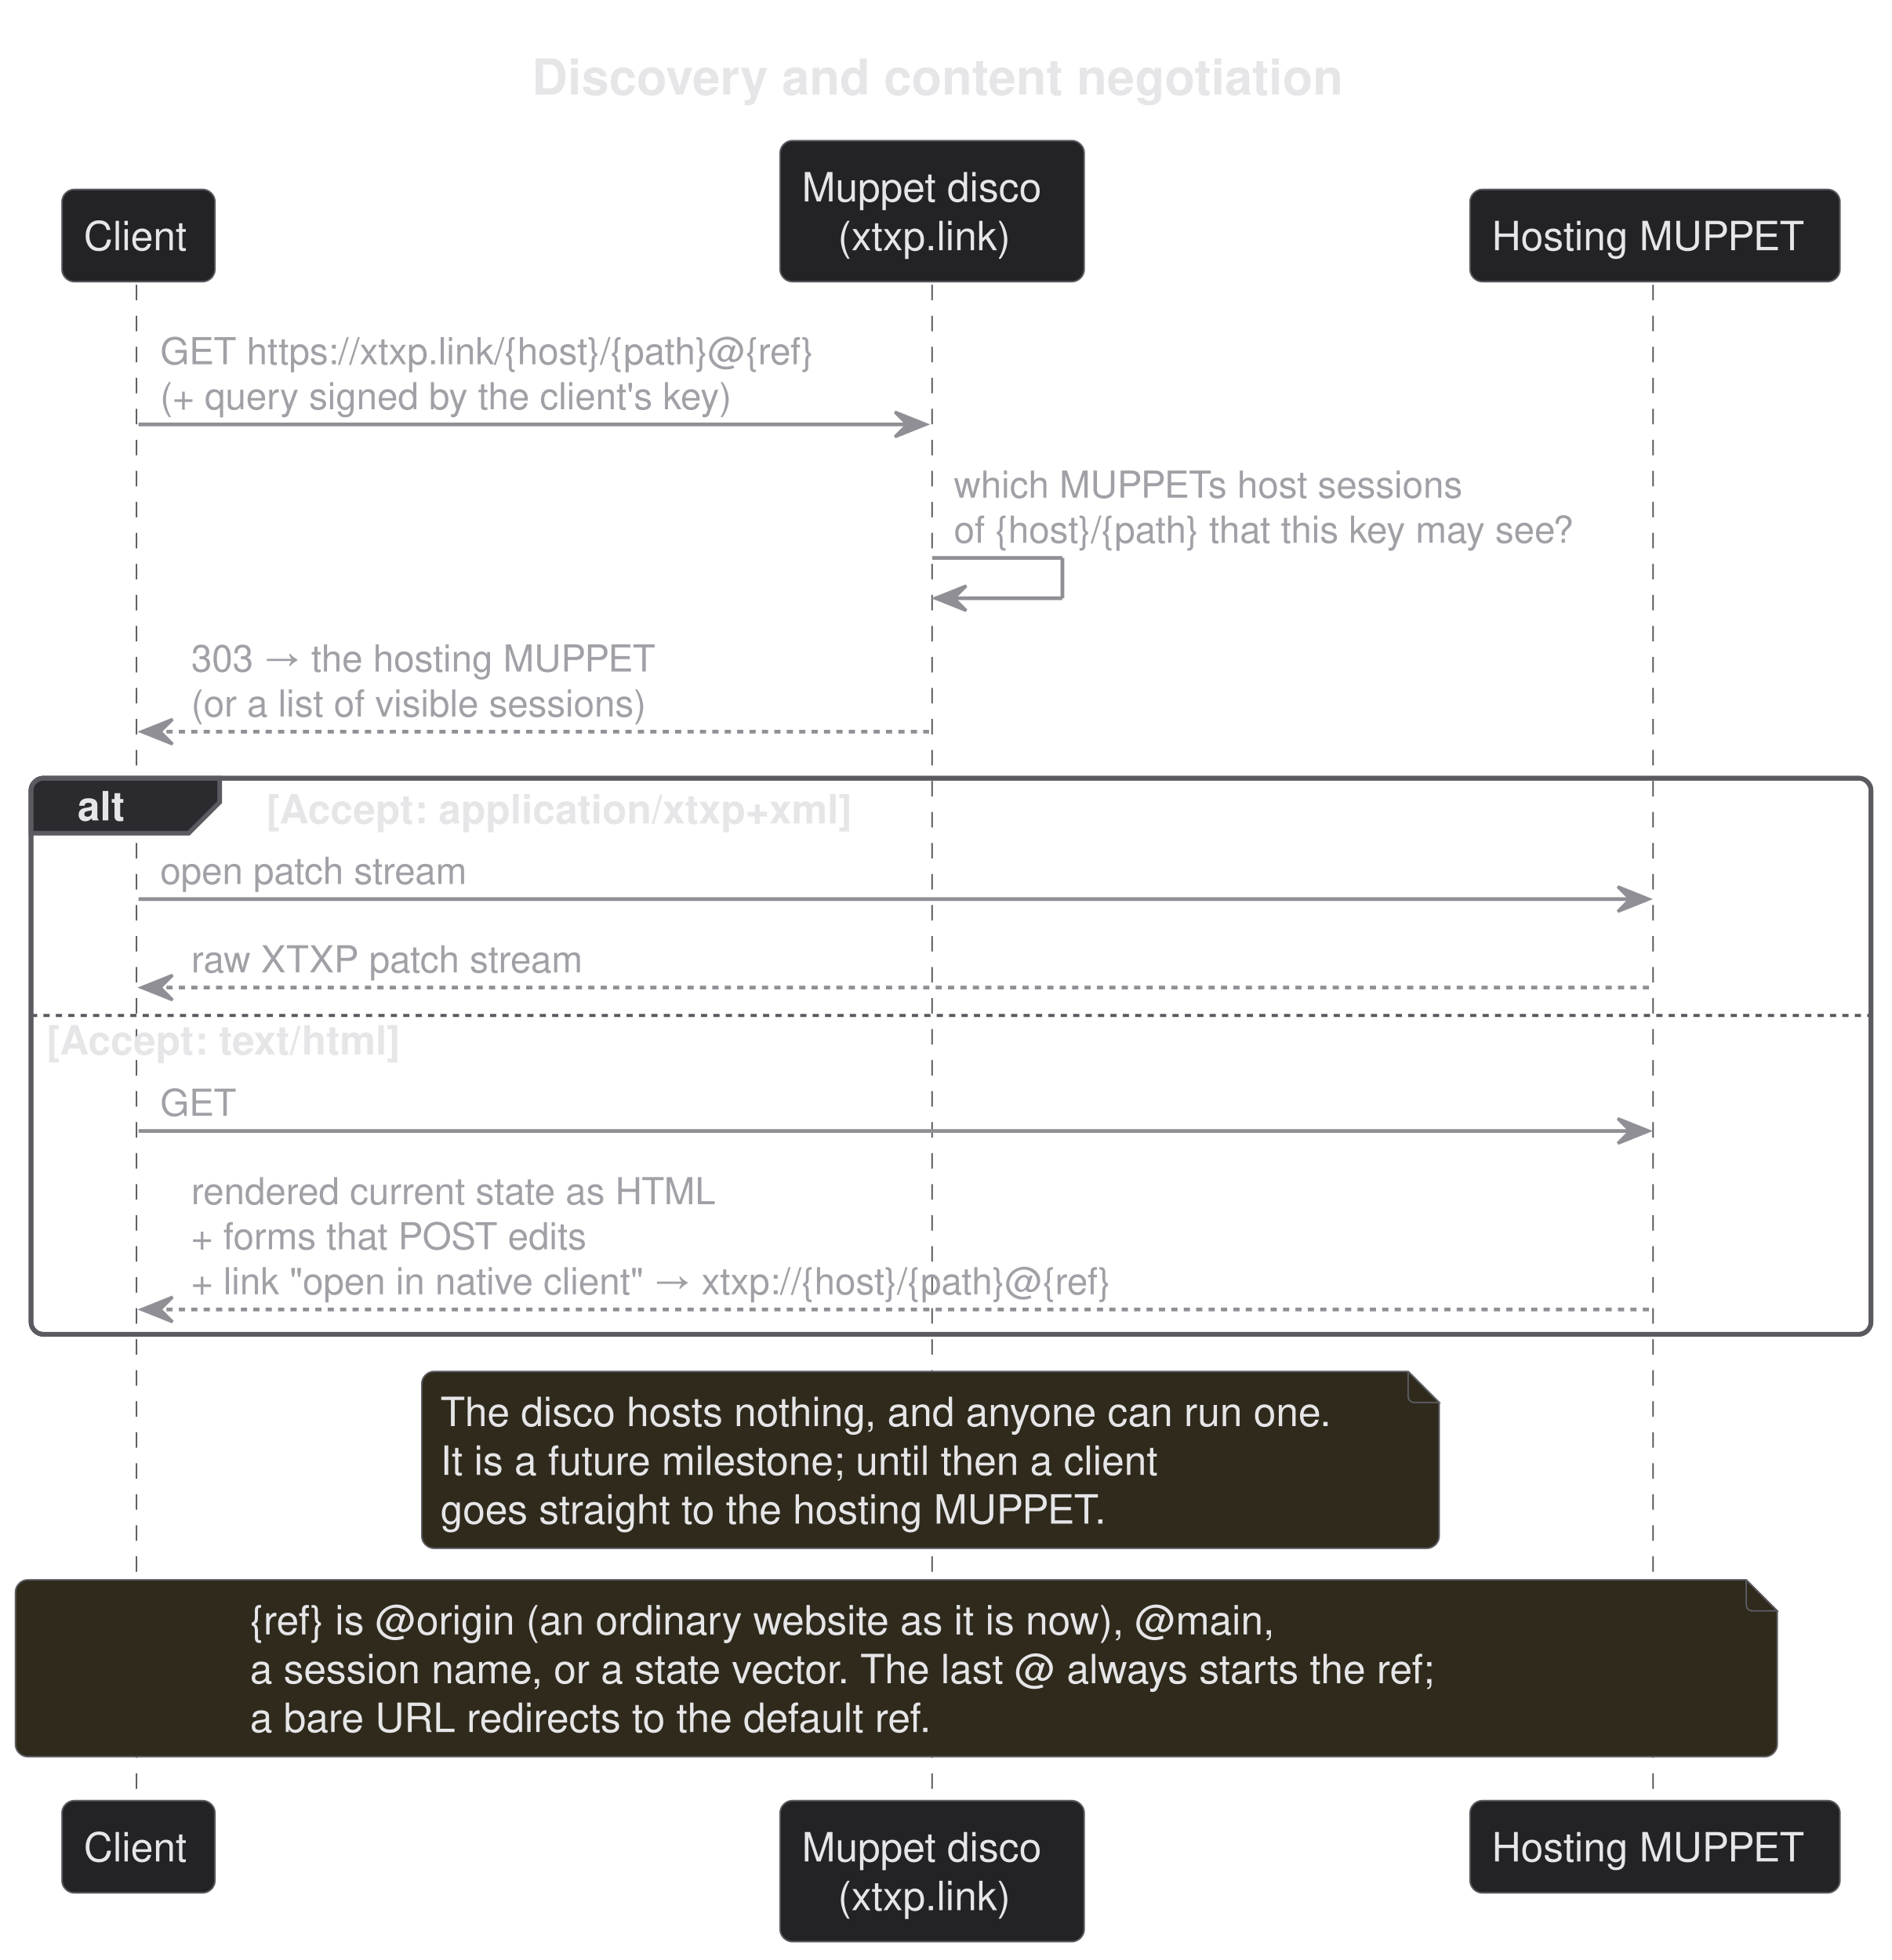
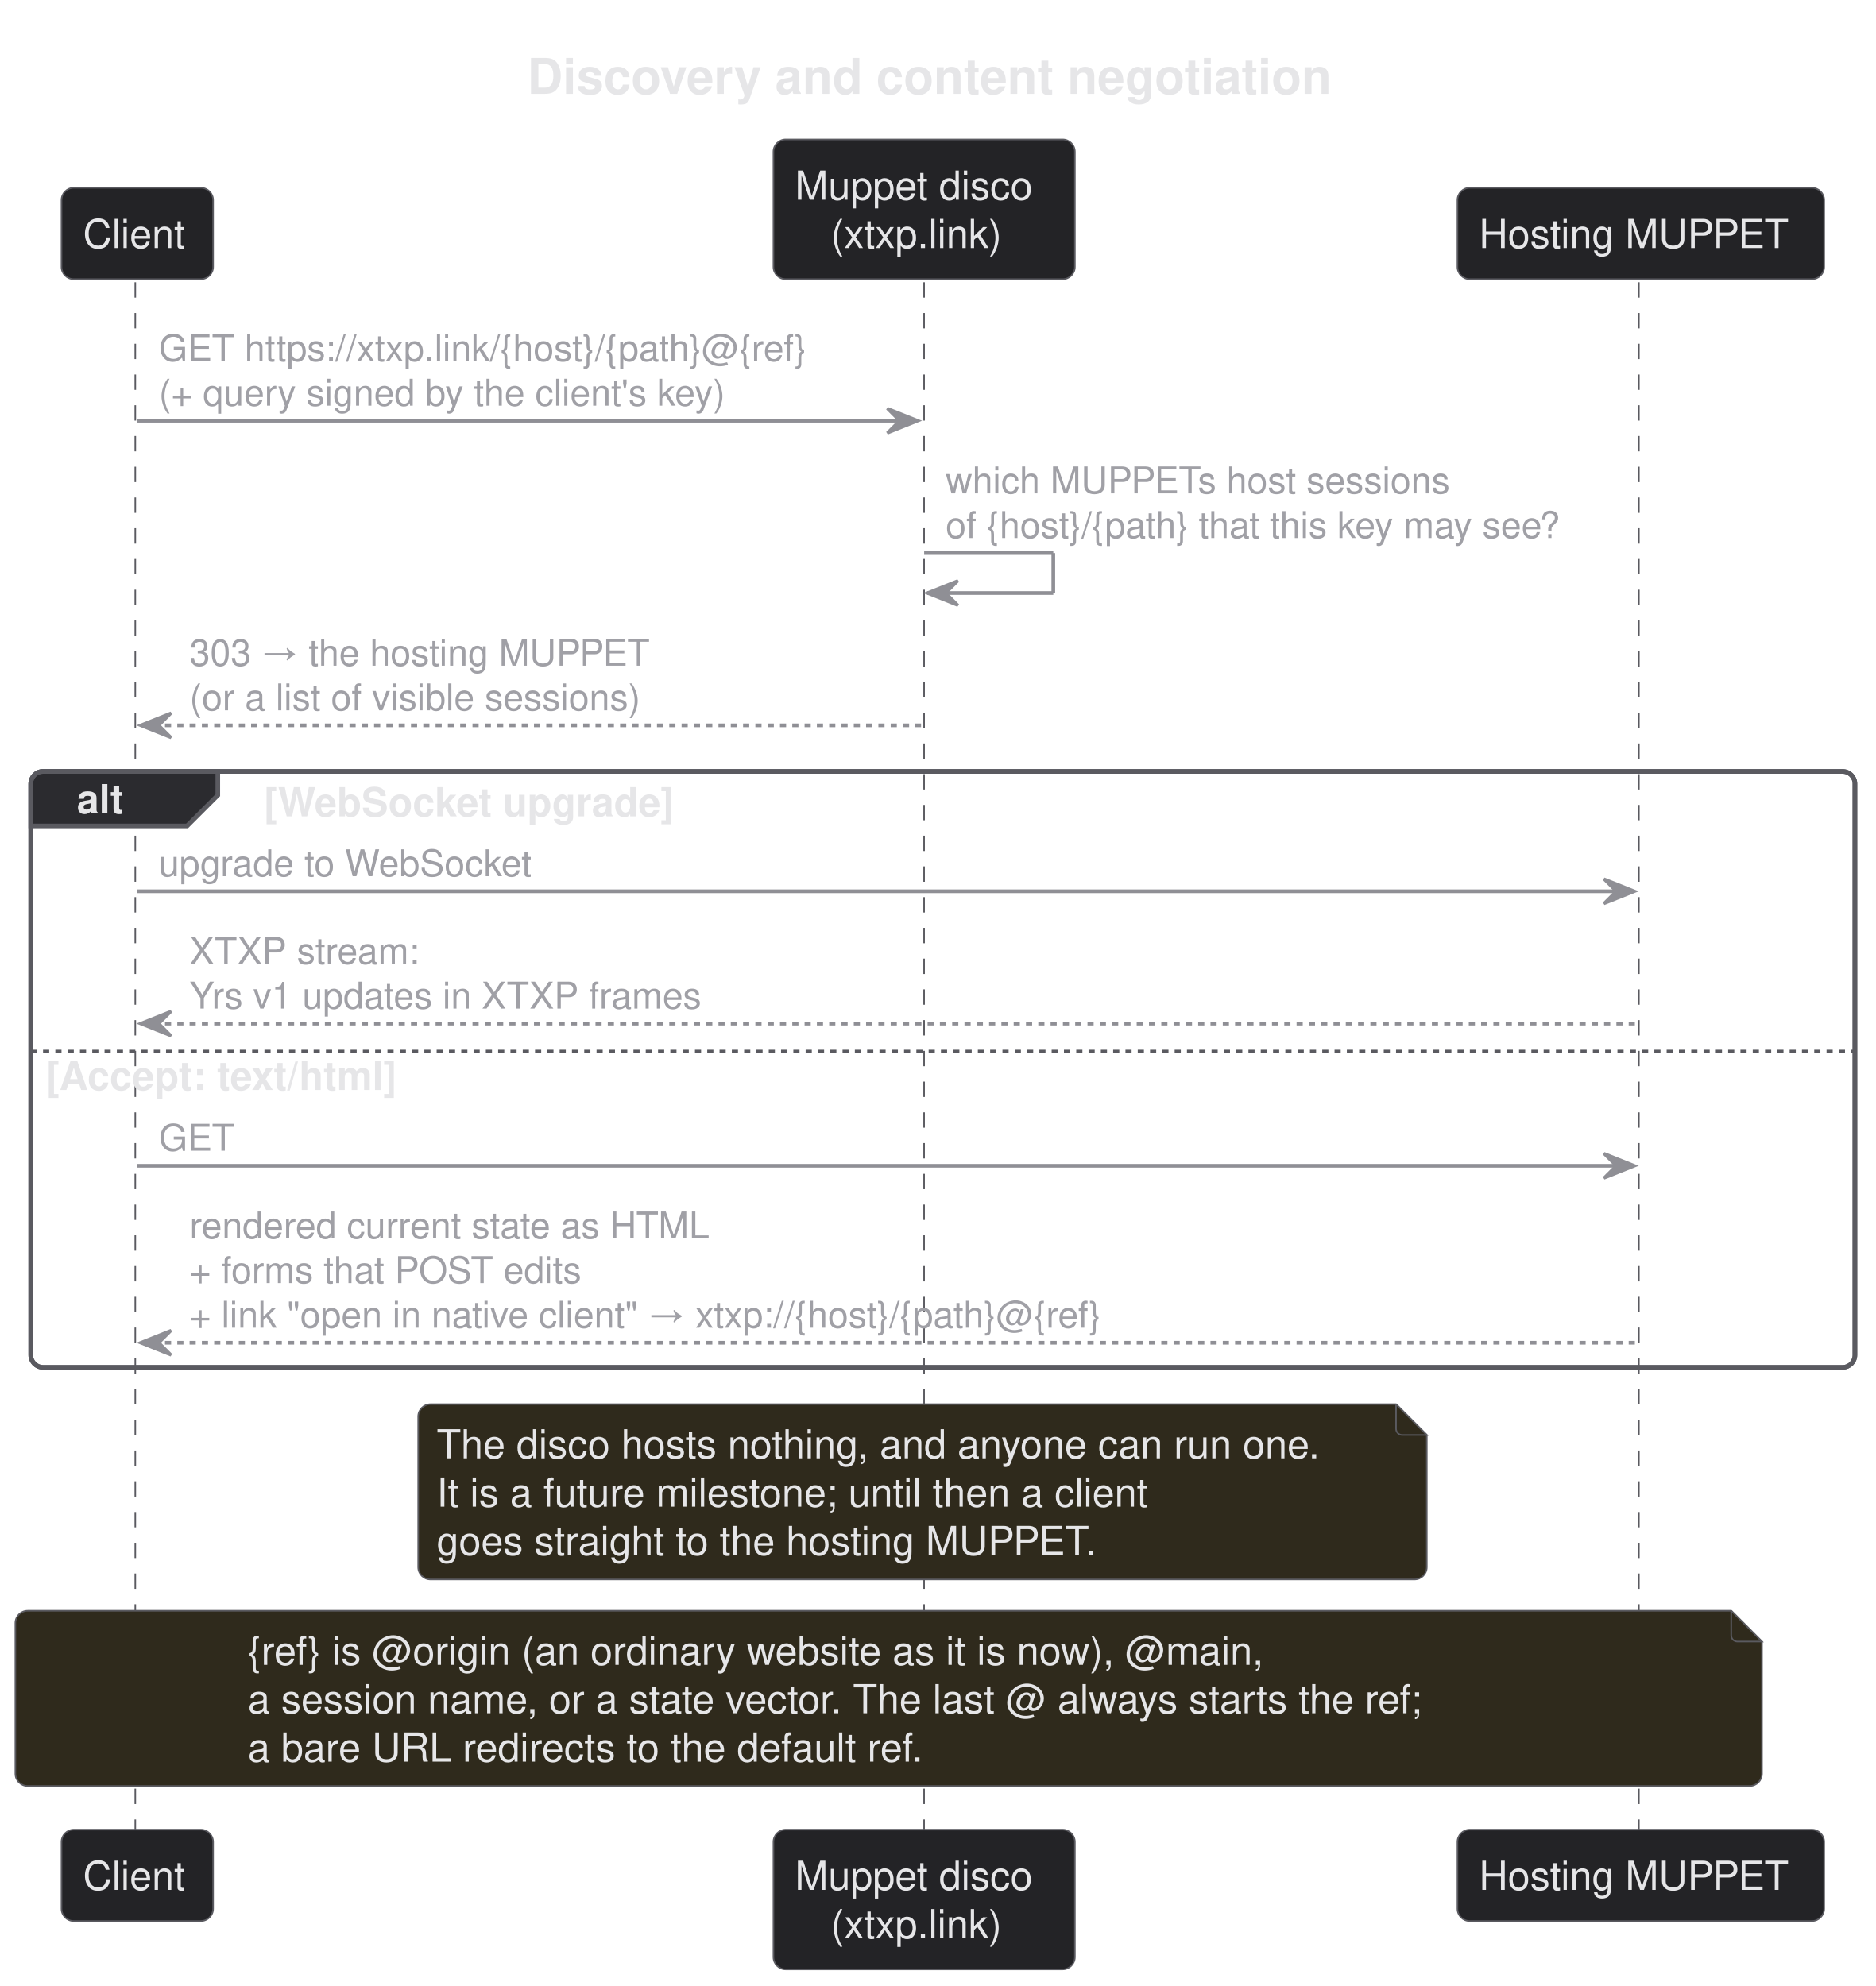
- <svg xmlns="http://www.w3.org/2000/svg" contentStyleType="text/css" data-diagram-type="SEQUENCE" height="632px" preserveAspectRatio="none" style="width:610px;height:632px;" version="1.1" viewBox="0 0 610 632" width="610px" zoomAndPan="magnify">
+ <svg xmlns="http://www.w3.org/2000/svg" contentStyleType="text/css" data-diagram-type="SEQUENCE" height="646px" preserveAspectRatio="none" style="width:610px;height:646px;" version="1.1" viewBox="0 0 610 646" width="610px" zoomAndPan="magnify">
  <defs />
  <g>
    <text fill="#E6E6E8" font-family="Helvetica" font-size="16" font-weight="bold" lengthAdjust="spacing" textLength="269.32" x="171.452" y="30.5">Discovery and content negotiation</text>
-     <rect fill="none" height="179.306" rx="4" ry="4" style="stroke:#5A5A60;stroke-width:1.5;" width="593.225" x="10" y="250.935" />
+     <rect fill="none" height="193.825" rx="4" ry="4" style="stroke:#5A5A60;stroke-width:1.5;" width="593.225" x="10" y="250.935" />
    <g>
-       <rect fill="#000000" fill-opacity="0" height="489.8" width="8" x="40.653" y="91.818" />
-       <line style="stroke:#5A5A60;stroke-width:0.5;stroke-dasharray:5,5;" x1="44" x2="44" y1="91.818" y2="581.618" />
+       <rect fill="#000000" fill-opacity="0" height="504.319" width="8" x="40.653" y="91.818" />
+       <line style="stroke:#5A5A60;stroke-width:0.5;stroke-dasharray:5,5;" x1="44" x2="44" y1="91.818" y2="596.138" />
    </g>
    <g>
-       <rect fill="#000000" fill-opacity="0" height="489.8" width="8" x="296.538" y="91.818" />
-       <line style="stroke:#5A5A60;stroke-width:0.5;stroke-dasharray:5,5;" x1="300.522" x2="300.522" y1="91.818" y2="581.618" />
+       <rect fill="#000000" fill-opacity="0" height="504.319" width="8" x="296.538" y="91.818" />
+       <line style="stroke:#5A5A60;stroke-width:0.5;stroke-dasharray:5,5;" x1="300.522" x2="300.522" y1="91.818" y2="596.138" />
    </g>
    <g>
-       <rect fill="#000000" fill-opacity="0" height="489.8" width="8" x="529.596" y="91.818" />
-       <line style="stroke:#5A5A60;stroke-width:0.5;stroke-dasharray:5,5;" x1="532.968" x2="532.968" y1="91.818" y2="581.618" />
+       <rect fill="#000000" fill-opacity="0" height="504.319" width="8" x="529.596" y="91.818" />
+       <line style="stroke:#5A5A60;stroke-width:0.5;stroke-dasharray:5,5;" x1="532.968" x2="532.968" y1="91.818" y2="596.138" />
    </g>
    <g class="participant participant-head" data-participant="c">
      <rect fill="#232326" height="29.73" rx="4" ry="4" style="stroke:#5A5A60;stroke-width:0.5;" width="49.306" x="20" y="61.089" />
      <text fill="#E6E6E8" font-family="Helvetica" font-size="13" lengthAdjust="spacing" textLength="35.306" x="27" y="80.683">Client</text>
    </g>
    <g class="participant participant-tail" data-participant="c">
-       <rect fill="#232326" height="29.73" rx="4" ry="4" style="stroke:#5A5A60;stroke-width:0.5;" width="49.306" x="20" y="580.618" />
-       <text fill="#E6E6E8" font-family="Helvetica" font-size="13" lengthAdjust="spacing" textLength="35.306" x="27" y="600.212">Client</text>
+       <rect fill="#232326" height="29.73" rx="4" ry="4" style="stroke:#5A5A60;stroke-width:0.5;" width="49.306" x="20" y="595.138" />
+       <text fill="#E6E6E8" font-family="Helvetica" font-size="13" lengthAdjust="spacing" textLength="35.306" x="27" y="614.731">Client</text>
    </g>
    <g class="participant participant-head" data-participant="gw">
      <rect fill="#232326" height="45.459" rx="4" ry="4" style="stroke:#5A5A60;stroke-width:0.5;" width="98.03" x="251.523" y="45.359" />
      <text fill="#E6E6E8" font-family="Helvetica" font-size="13" lengthAdjust="spacing" textLength="84.03" x="258.522" y="64.953">Muppet disco</text>
      <text fill="#E6E6E8" font-family="Helvetica" font-size="13" lengthAdjust="spacing" textLength="60.747" x="270.164" y="80.683">(xtxp.link)</text>
    </g>
    <g class="participant participant-tail" data-participant="gw">
-       <rect fill="#232326" height="45.459" rx="4" ry="4" style="stroke:#5A5A60;stroke-width:0.5;" width="98.03" x="251.523" y="580.618" />
-       <text fill="#E6E6E8" font-family="Helvetica" font-size="13" lengthAdjust="spacing" textLength="84.03" x="258.522" y="600.212">Muppet disco</text>
-       <text fill="#E6E6E8" font-family="Helvetica" font-size="13" lengthAdjust="spacing" textLength="60.747" x="270.164" y="615.941">(xtxp.link)</text>
+       <rect fill="#232326" height="45.459" rx="4" ry="4" style="stroke:#5A5A60;stroke-width:0.5;" width="98.03" x="251.523" y="595.138" />
+       <text fill="#E6E6E8" font-family="Helvetica" font-size="13" lengthAdjust="spacing" textLength="84.03" x="258.522" y="614.731">Muppet disco</text>
+       <text fill="#E6E6E8" font-family="Helvetica" font-size="13" lengthAdjust="spacing" textLength="60.747" x="270.164" y="630.461">(xtxp.link)</text>
    </g>
    <g class="participant participant-head" data-participant="node">
      <rect fill="#232326" height="29.73" rx="4" ry="4" style="stroke:#5A5A60;stroke-width:0.5;" width="119.257" x="473.968" y="61.089" />
      <text fill="#E6E6E8" font-family="Helvetica" font-size="13" lengthAdjust="spacing" textLength="105.257" x="480.968" y="80.683">Hosting MUPPET</text>
    </g>
    <g class="participant participant-tail" data-participant="node">
-       <rect fill="#232326" height="29.73" rx="4" ry="4" style="stroke:#5A5A60;stroke-width:0.5;" width="119.257" x="473.968" y="580.618" />
-       <text fill="#E6E6E8" font-family="Helvetica" font-size="13" lengthAdjust="spacing" textLength="105.257" x="480.968" y="600.212">Hosting MUPPET</text>
+       <rect fill="#232326" height="29.73" rx="4" ry="4" style="stroke:#5A5A60;stroke-width:0.5;" width="119.257" x="473.968" y="595.138" />
+       <text fill="#E6E6E8" font-family="Helvetica" font-size="13" lengthAdjust="spacing" textLength="105.257" x="480.968" y="614.731">Hosting MUPPET</text>
    </g>
    <g class="message" data-participant-1="c" data-participant-2="gw">
      <polygon fill="#8F8F95" points="288.538,132.857,298.538,136.857,288.538,140.857,292.538,136.857" style="stroke:#8F8F95;stroke-width:1;" />
      <line style="stroke:#8F8F95;stroke-width:1.2;" x1="44.653" x2="294.538" y1="136.857" y2="136.857" />
      <text fill="#A0A0A6" font-family="Helvetica" font-size="12" lengthAdjust="spacing" textLength="231.885" x="51.653" y="117.443">GET https://xtxp.link/{host}/{path}@{ref}</text>
      <text fill="#A0A0A6" font-family="Helvetica" font-size="12" lengthAdjust="spacing" textLength="200.725" x="51.653" y="131.963">(+ query signed by the client's key)</text>
    </g>
    <g class="message" data-participant-1="gw" data-participant-2="gw">
      <line style="stroke:#8F8F95;stroke-width:1.2;" x1="300.538" x2="342.538" y1="179.897" y2="179.897" />
      <line style="stroke:#8F8F95;stroke-width:1.2;" x1="342.538" x2="342.538" y1="179.897" y2="192.897" />
      <line style="stroke:#8F8F95;stroke-width:1.2;" x1="301.538" x2="342.538" y1="192.897" y2="192.897" />
      <polygon fill="#8F8F95" points="311.538,188.897,301.538,192.897,311.538,196.897,307.538,192.897" style="stroke:#8F8F95;stroke-width:1;" />
      <text fill="#A0A0A6" font-family="Helvetica" font-size="12" lengthAdjust="spacing" textLength="174.363" x="307.538" y="160.482">which MUPPETs host sessions</text>
      <text fill="#A0A0A6" font-family="Helvetica" font-size="12" lengthAdjust="spacing" textLength="219.059" x="307.538" y="175.002">of {host}/{path} that this key may see?</text>
    </g>
    <g class="message" data-participant-1="gw" data-participant-2="c">
      <polygon fill="#8F8F95" points="55.653,231.935,45.653,235.935,55.653,239.935,51.653,235.935" style="stroke:#8F8F95;stroke-width:1;" />
      <line style="stroke:#8F8F95;stroke-width:1.2;stroke-dasharray:2,2;" x1="49.653" x2="299.538" y1="235.935" y2="235.935" />
      <text fill="#A0A0A6" font-family="Helvetica" font-size="12" lengthAdjust="spacing" textLength="157.324" x="61.653" y="216.522">303 → the hosting MUPPET</text>
      <text fill="#A0A0A6" font-family="Helvetica" font-size="12" lengthAdjust="spacing" textLength="157.453" x="61.653" y="231.041">(or a list of visible sessions)</text>
    </g>
    <path d="M14,250.935 L70.831,250.935 L70.831,258.665 L60.831,268.665 L10,268.665 L10,254.935 A4,4 0 0 1 14,250.935" fill="#2B2B2F" style="stroke:#5A5A60;stroke-width:1.5;" />
-     <rect fill="none" height="179.306" rx="4" ry="4" style="stroke:#5A5A60;stroke-width:1.5;" width="593.225" x="10" y="250.935" />
+     <rect fill="none" height="193.825" rx="4" ry="4" style="stroke:#5A5A60;stroke-width:1.5;" width="593.225" x="10" y="250.935" />
    <text fill="#E6E6E8" font-family="Helvetica" font-size="13" font-weight="bold" lengthAdjust="spacing" textLength="15.831" x="25" y="264.529">alt</text>
-     <text fill="#E6E6E8" font-family="Helvetica" font-size="13" font-weight="bold" lengthAdjust="spacing" textLength="198.288" x="85.831" y="265.529">[Accept: application/xtxp+xml]</text>
+     <text fill="#E6E6E8" font-family="Helvetica" font-size="13" font-weight="bold" lengthAdjust="spacing" textLength="139.769" x="85.831" y="265.529">[WebSocket upgrade]</text>
    <g class="message" data-participant-1="c" data-participant-2="node">
      <polygon fill="#8F8F95" points="521.596,285.914,531.596,289.914,521.596,293.914,525.596,289.914" style="stroke:#8F8F95;stroke-width:1;" />
      <line style="stroke:#8F8F95;stroke-width:1.2;" x1="44.653" x2="527.596" y1="289.914" y2="289.914" />
-       <text fill="#A0A0A6" font-family="Helvetica" font-size="12" lengthAdjust="spacing" textLength="106.365" x="51.653" y="285.019">open patch stream</text>
+       <text fill="#A0A0A6" font-family="Helvetica" font-size="12" lengthAdjust="spacing" textLength="130.699" x="51.653" y="285.019">upgrade to WebSocket</text>
    </g>
    <g class="message" data-participant-1="node" data-participant-2="c">
-       <polygon fill="#8F8F95" points="55.653,314.434,45.653,318.434,55.653,322.434,51.653,318.434" style="stroke:#8F8F95;stroke-width:1;" />
-       <line style="stroke:#8F8F95;stroke-width:1.2;stroke-dasharray:2,2;" x1="49.653" x2="532.596" y1="318.434" y2="318.434" />
-       <text fill="#A0A0A6" font-family="Helvetica" font-size="12" lengthAdjust="spacing" textLength="133.969" x="61.653" y="313.539">raw XTXP patch stream</text>
+       <polygon fill="#8F8F95" points="55.653,328.953,45.653,332.953,55.653,336.953,51.653,332.953" style="stroke:#8F8F95;stroke-width:1;" />
+       <line style="stroke:#8F8F95;stroke-width:1.2;stroke-dasharray:2,2;" x1="49.653" x2="532.596" y1="332.953" y2="332.953" />
+       <text fill="#A0A0A6" font-family="Helvetica" font-size="12" lengthAdjust="spacing" textLength="77.637" x="61.653" y="313.539">XTXP stream:</text>
+       <text fill="#A0A0A6" font-family="Helvetica" font-size="12" lengthAdjust="spacing" textLength="174.598" x="61.653" y="328.059">Yrs v1 updates in XTXP frames</text>
    </g>
-     <line style="stroke:#5A5A60;stroke-width:1;stroke-dasharray:2,2;" x1="10" x2="603.225" y1="327.434" y2="327.434" />
-     <text fill="#E6E6E8" font-family="Helvetica" font-size="13" font-weight="bold" lengthAdjust="spacing" textLength="121.018" x="15" y="340.027">[Accept: text/html]</text>
+     <line style="stroke:#5A5A60;stroke-width:1;stroke-dasharray:2,2;" x1="10" x2="603.225" y1="341.953" y2="341.953" />
+     <text fill="#E6E6E8" font-family="Helvetica" font-size="13" font-weight="bold" lengthAdjust="spacing" textLength="121.018" x="15" y="354.547">[Accept: text/html]</text>
    <g class="message" data-participant-1="c" data-participant-2="node">
-       <polygon fill="#8F8F95" points="521.596,360.683,531.596,364.683,521.596,368.683,525.596,364.683" style="stroke:#8F8F95;stroke-width:1;" />
-       <line style="stroke:#8F8F95;stroke-width:1.2;" x1="44.653" x2="527.596" y1="364.683" y2="364.683" />
-       <text fill="#A0A0A6" font-family="Helvetica" font-size="12" lengthAdjust="spacing" textLength="23.912" x="51.653" y="359.788">GET</text>
+       <polygon fill="#8F8F95" points="521.596,375.202,531.596,379.202,521.596,383.202,525.596,379.202" style="stroke:#8F8F95;stroke-width:1;" />
+       <line style="stroke:#8F8F95;stroke-width:1.2;" x1="44.653" x2="527.596" y1="379.202" y2="379.202" />
+       <text fill="#A0A0A6" font-family="Helvetica" font-size="12" lengthAdjust="spacing" textLength="23.912" x="51.653" y="374.308">GET</text>
    </g>
    <g class="message" data-participant-1="node" data-participant-2="c">
-       <polygon fill="#8F8F95" points="55.653,418.241,45.653,422.241,55.653,426.241,51.653,422.241" style="stroke:#8F8F95;stroke-width:1;" />
-       <line style="stroke:#8F8F95;stroke-width:1.2;stroke-dasharray:2,2;" x1="49.653" x2="532.596" y1="422.241" y2="422.241" />
-       <text fill="#A0A0A6" font-family="Helvetica" font-size="12" lengthAdjust="spacing" textLength="181.588" x="61.653" y="388.308">rendered current state as HTML</text>
-       <text fill="#A0A0A6" font-family="Helvetica" font-size="12" lengthAdjust="spacing" textLength="135.92" x="61.653" y="402.827">+ forms that POST edits</text>
-       <text fill="#A0A0A6" font-family="Helvetica" font-size="12" lengthAdjust="spacing" textLength="326.086" x="61.653" y="417.347">+ link "open in native client" → xtxp://{host}/{path}@{ref}</text>
+       <polygon fill="#8F8F95" points="55.653,432.761,45.653,436.761,55.653,440.761,51.653,436.761" style="stroke:#8F8F95;stroke-width:1;" />
+       <line style="stroke:#8F8F95;stroke-width:1.2;stroke-dasharray:2,2;" x1="49.653" x2="532.596" y1="436.761" y2="436.761" />
+       <text fill="#A0A0A6" font-family="Helvetica" font-size="12" lengthAdjust="spacing" textLength="181.588" x="61.653" y="402.827">rendered current state as HTML</text>
+       <text fill="#A0A0A6" font-family="Helvetica" font-size="12" lengthAdjust="spacing" textLength="135.92" x="61.653" y="417.347">+ forms that POST edits</text>
+       <text fill="#A0A0A6" font-family="Helvetica" font-size="12" lengthAdjust="spacing" textLength="326.086" x="61.653" y="431.866">+ link "open in native client" → xtxp://{host}/{path}@{ref}</text>
    </g>
-     <path d="M136,446.241 L136,495.241 A4,4 0 0 0 140,499.241 L460,499.241 A4,4 0 0 0 464,495.241 L464,452.241 L454,442.241 L140,442.241 A4,4 0 0 0 136,446.241" fill="#2F2A1C" style="stroke:#5A5A60;stroke-width:0.5;" />
-     <path d="M454,442.241 L454,450.241 A2,2 0 0 0 456,452.241 L464,452.241 L454,442.241" fill="#2F2A1C" style="stroke:#5A5A60;stroke-width:0.5;" />
-     <text fill="#E6E6E8" font-family="Helvetica" font-size="13" lengthAdjust="spacing" textLength="307.271" x="142" y="459.835">The disco hosts nothing, and anyone can run one.</text>
-     <text fill="#E6E6E8" font-family="Helvetica" font-size="13" lengthAdjust="spacing" textLength="248.225" x="142" y="475.565">It is a future milestone; until then a client</text>
-     <text fill="#E6E6E8" font-family="Helvetica" font-size="13" lengthAdjust="spacing" textLength="229.798" x="142" y="491.294">goes straight to the hosting MUPPET.</text>
-     <path d="M5,513.43 L5,562.43 A4,4 0 0 0 9,566.43 L569,566.43 A4,4 0 0 0 573,562.43 L573,519.43 L563,509.43 L9,509.43 A4,4 0 0 0 5,513.43" fill="#2F2A1C" style="stroke:#5A5A60;stroke-width:0.5;" />
-     <path d="M563,509.43 L563,517.43 A2,2 0 0 0 565,519.43 L573,519.43 L563,509.43" fill="#2F2A1C" style="stroke:#5A5A60;stroke-width:0.5;" />
-     <text fill="#E6E6E8" font-family="Helvetica" font-size="13" lengthAdjust="spacing" textLength="352.847" x="80.599" y="527.023">{ref} is @origin (an ordinary website as it is now), @main,</text>
-     <text fill="#E6E6E8" font-family="Helvetica" font-size="13" lengthAdjust="spacing" textLength="408.027" x="80.599" y="542.753">a session name, or a state vector. The last @ always starts the ref;</text>
-     <text fill="#E6E6E8" font-family="Helvetica" font-size="13" lengthAdjust="spacing" textLength="235.949" x="80.599" y="558.482">a bare URL redirects to the default ref.</text>
+     <path d="M136,460.761 L136,509.761 A4,4 0 0 0 140,513.761 L460,513.761 A4,4 0 0 0 464,509.761 L464,466.761 L454,456.761 L140,456.761 A4,4 0 0 0 136,460.761" fill="#2F2A1C" style="stroke:#5A5A60;stroke-width:0.5;" />
+     <path d="M454,456.761 L454,464.761 A2,2 0 0 0 456,466.761 L464,466.761 L454,456.761" fill="#2F2A1C" style="stroke:#5A5A60;stroke-width:0.5;" />
+     <text fill="#E6E6E8" font-family="Helvetica" font-size="13" lengthAdjust="spacing" textLength="307.271" x="142" y="474.354">The disco hosts nothing, and anyone can run one.</text>
+     <text fill="#E6E6E8" font-family="Helvetica" font-size="13" lengthAdjust="spacing" textLength="248.225" x="142" y="490.084">It is a future milestone; until then a client</text>
+     <text fill="#E6E6E8" font-family="Helvetica" font-size="13" lengthAdjust="spacing" textLength="229.798" x="142" y="505.813">goes straight to the hosting MUPPET.</text>
+     <path d="M5,527.949 L5,576.949 A4,4 0 0 0 9,580.949 L569,580.949 A4,4 0 0 0 573,576.949 L573,533.949 L563,523.949 L9,523.949 A4,4 0 0 0 5,527.949" fill="#2F2A1C" style="stroke:#5A5A60;stroke-width:0.5;" />
+     <path d="M563,523.949 L563,531.949 A2,2 0 0 0 565,533.949 L573,533.949 L563,523.949" fill="#2F2A1C" style="stroke:#5A5A60;stroke-width:0.5;" />
+     <text fill="#E6E6E8" font-family="Helvetica" font-size="13" lengthAdjust="spacing" textLength="352.847" x="80.599" y="541.543">{ref} is @origin (an ordinary website as it is now), @main,</text>
+     <text fill="#E6E6E8" font-family="Helvetica" font-size="13" lengthAdjust="spacing" textLength="408.027" x="80.599" y="557.273">a session name, or a state vector. The last @ always starts the ref;</text>
+     <text fill="#E6E6E8" font-family="Helvetica" font-size="13" lengthAdjust="spacing" textLength="235.949" x="80.599" y="573.002">a bare URL redirects to the default ref.</text>
  </g>
</svg>
